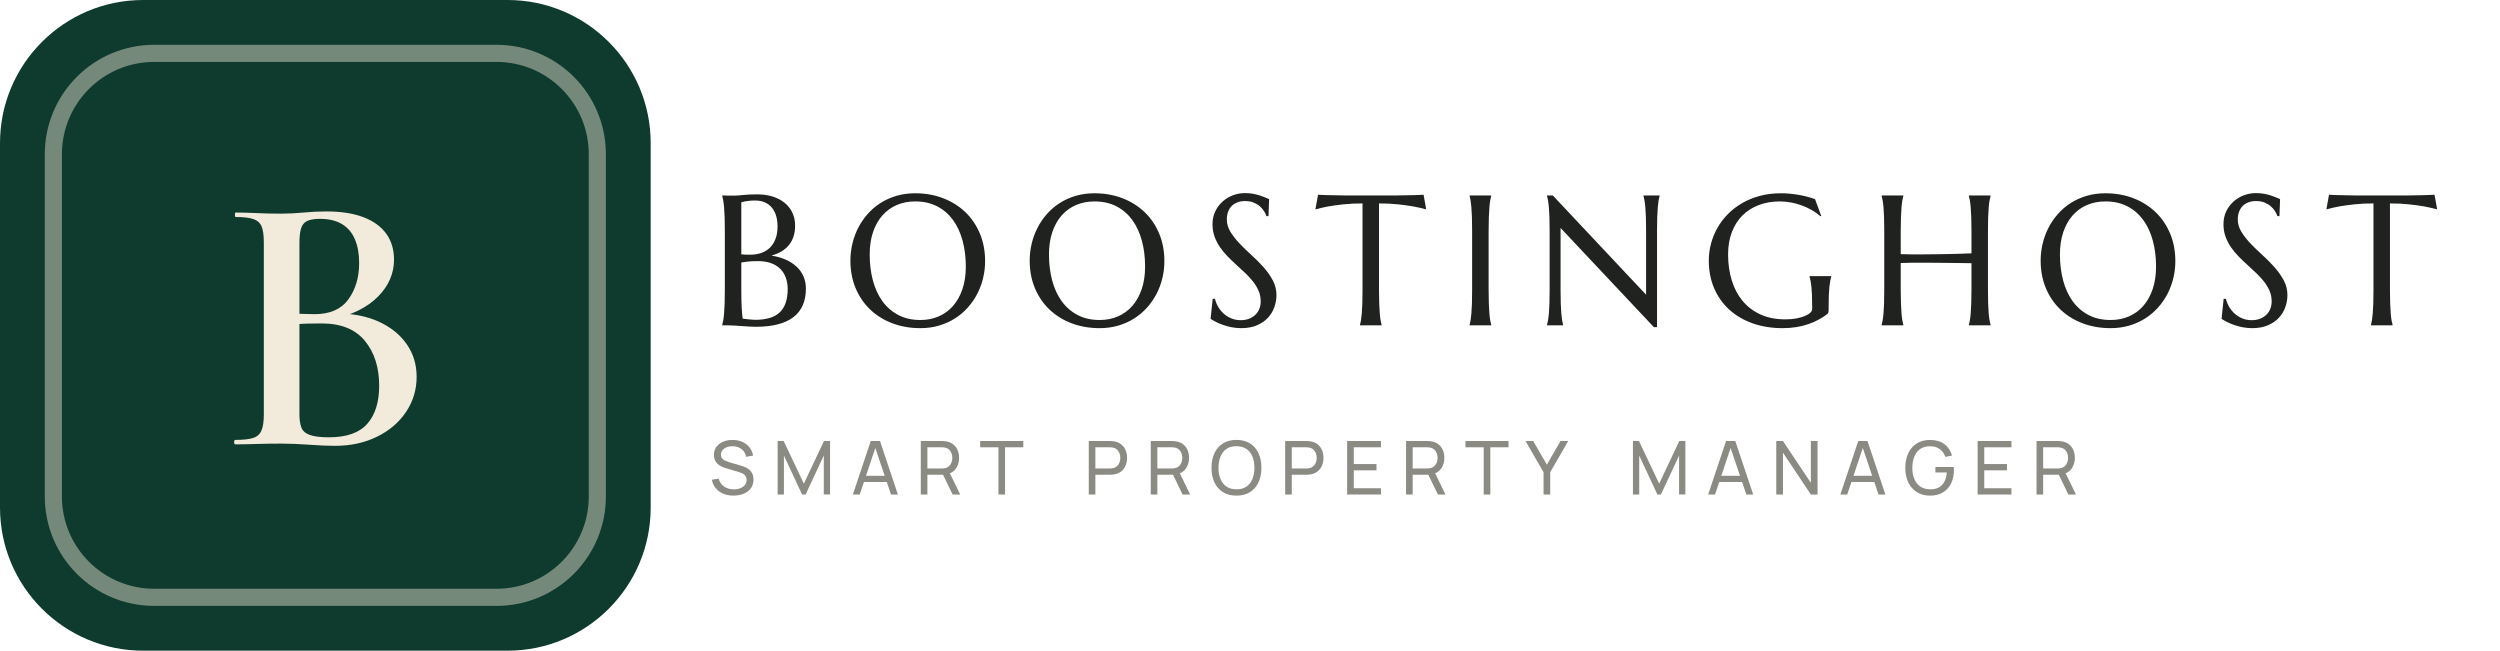
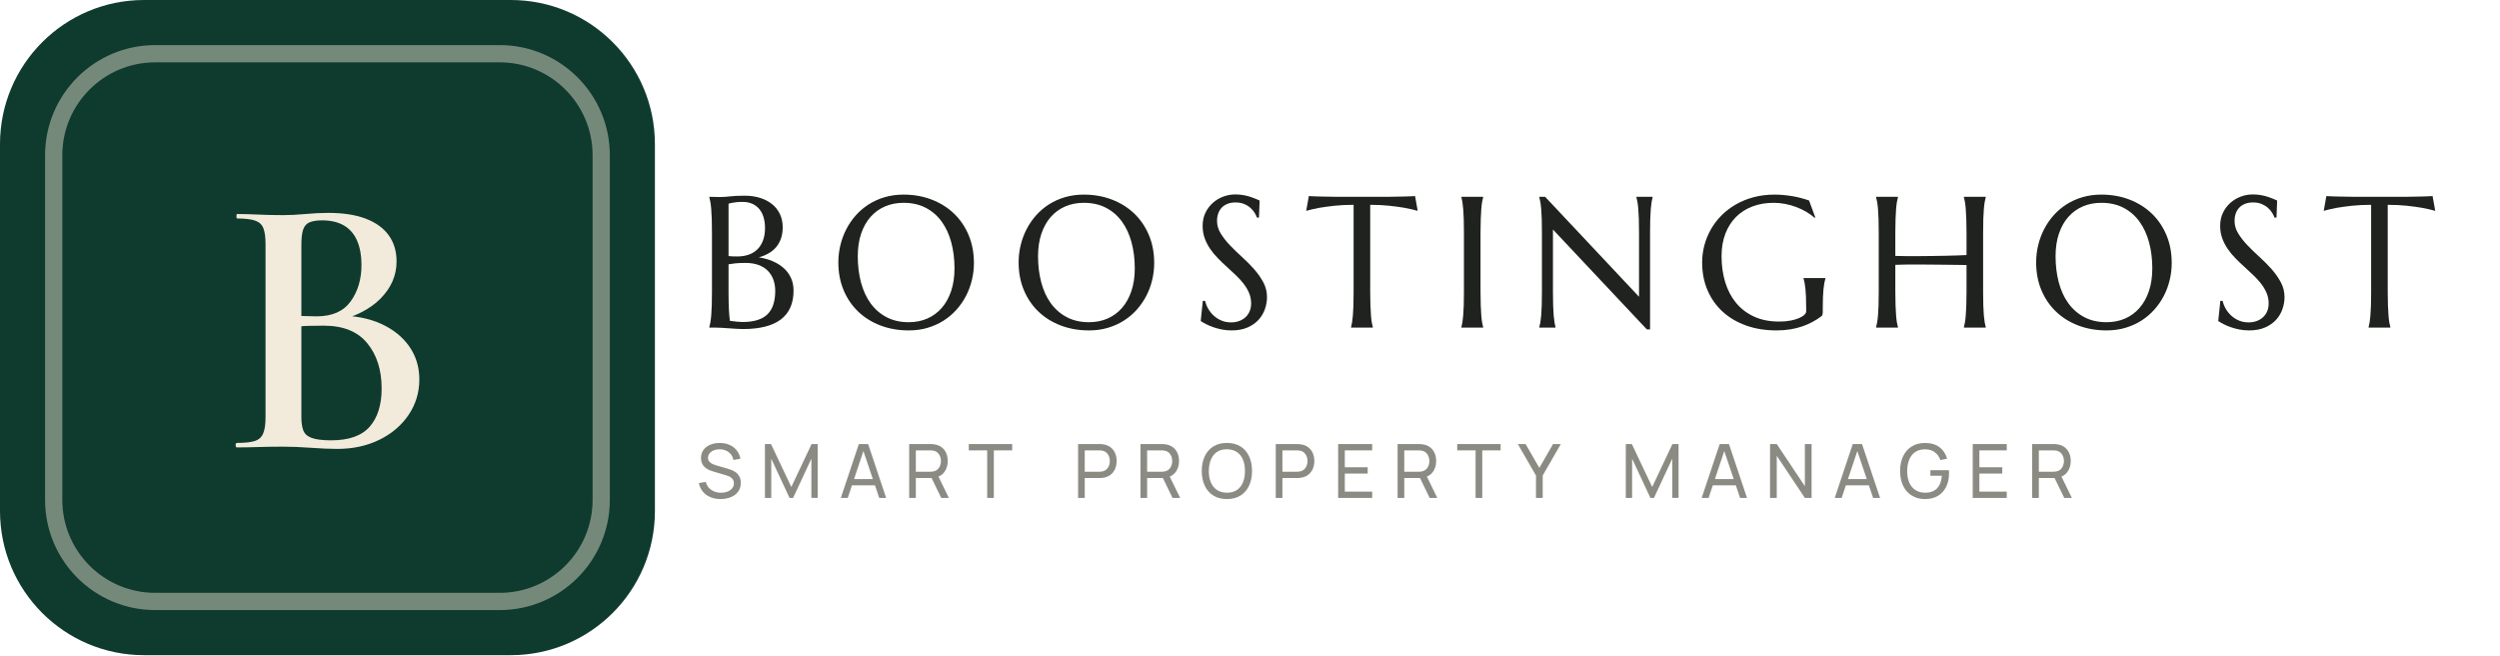
- <svg xmlns="http://www.w3.org/2000/svg" viewBox="0 0 146 38" width="146" height="38">
+ <svg xmlns="http://www.w3.org/2000/svg" viewBox="0 0 145 38" width="145" height="38">
  <rect width="38" height="38" rx="8.36" fill="#0E3B2E" />
  <rect x="3.116" y="3.116" width="31.768" height="31.768" rx="5.89" fill="none" stroke="rgba(242,234,218,0.45)" stroke-width="1.00" />
  <path fill="#F2EADA" transform="translate(12.83 25.95) scale(0.02166 -0.02166)" d="M304 337 315 353Q380 353 428.5 331.0Q477 309 504.0 270.5Q531 232 531 182Q531 130 502.5 87.5Q474 45 424.0 20.5Q374 -4 311 -4Q282 -4 241.0 -1.0Q200 2 166 2Q131 2 99.0 1.0Q67 0 42 0Q39 0 39.0 6.0Q39 12 42 12Q73 12 89.5 17.0Q106 22 112.5 37.0Q119 52 119 81V544Q119 573 113.0 587.5Q107 602 90.5 607.5Q74 613 43 613Q41 613 41.0 619.0Q41 625 43 625Q68 625 99.5 623.5Q131 622 166 622Q194 622 226.0 625.0Q258 628 287 628Q347 628 387.5 612.5Q428 597 449.0 568.0Q470 539 470 498Q470 442 427.0 398.5Q384 355 304 337ZM270 608Q250 608 237.5 603.0Q225 598 220.0 584.0Q215 570 215 542V346L179 353Q212 352 233.0 351.5Q254 351 256 351Q318 351 347.0 391.0Q376 431 376 489Q376 526 364.5 553.0Q353 580 329.5 594.0Q306 608 270 608ZM295 19Q366 19 398.0 55.5Q430 92 430 158Q430 232 391.5 279.0Q353 326 275 326Q260 326 235.0 325.5Q210 325 183 320L215 332V81Q215 60 220.0 46.0Q225 32 242.5 25.5Q260 19 295 19Z" />
  <g fill="#20221F">
-     <path transform="translate(41.42 19.00) scale(0.00529 -0.00529)" d="M172 1042Q172 1127 170.0 1190.5Q168 1254 164.0 1300.5Q160 1347 154.5 1378.0Q149 1409 143 1430V1434Q163 1433 185 1433Q204 1432 227.5 1432.0Q251 1432 276 1432Q312 1432 373.5 1439.0Q435 1446 532 1446Q622 1446 698.0 1422.5Q774 1399 829.5 1355.0Q885 1311 916.5 1246.5Q948 1182 948 1100Q948 1031 929.0 976.5Q910 922 875.5 881.5Q841 841 792.5 813.5Q744 786 686 770Q771 757 841.0 726.5Q911 696 961.5 650.0Q1012 604 1039.5 542.5Q1067 481 1067 406Q1067 195 928.0 89.5Q789 -16 512 -16Q482 -16 442.0 -13.5Q402 -11 360.5 -8.0Q319 -5 279.0 -2.5Q239 0 209 0H143V4Q149 25 154.5 56.0Q160 87 164.0 133.0Q168 179 170.0 242.5Q172 306 172 391ZM539 709Q471 709 425.0 704.0Q379 699 354 694V391Q354 274 358.0 198.0Q362 122 369 74Q407 69 445.0 65.0Q483 61 506 61Q693 61 779.5 144.5Q866 228 866 401Q866 469 845.5 525.5Q825 582 784.5 623.0Q744 664 682.5 686.5Q621 709 539 709ZM354 784Q382 781 404.0 780.5Q426 780 451 780Q519 780 575.0 799.5Q631 819 670.5 858.0Q710 897 732.0 955.5Q754 1014 754 1092Q754 1157 738.0 1210.0Q722 1263 690.5 1300.5Q659 1338 613.0 1358.0Q567 1378 508 1378Q470 1378 441.5 1375.0Q413 1372 393 1368Q370 1364 354 1358Z" />
-     <path transform="translate(49.23 19.00) scale(0.00529 -0.00529)" d="M797 1458Q964 1458 1105.5 1403.5Q1247 1349 1350.0 1250.5Q1453 1152 1511.0 1014.0Q1569 876 1569 709Q1569 614 1547.0 522.0Q1525 430 1482.5 348.0Q1440 266 1378.0 196.5Q1316 127 1236.5 76.5Q1157 26 1061.0 -2.5Q965 -31 854 -31Q687 -31 545.5 22.5Q404 76 301.0 174.0Q198 272 140.0 409.5Q82 547 82 715Q82 810 104.0 902.0Q126 994 168.5 1077.0Q211 1160 272.5 1229.5Q334 1299 413.5 1350.0Q493 1401 589.5 1429.5Q686 1458 797 1458ZM854 59Q965 59 1057.0 99.0Q1149 139 1215.5 215.0Q1282 291 1319.0 400.5Q1356 510 1356 649Q1356 803 1320.5 934.5Q1285 1066 1215.0 1162.5Q1145 1259 1040.5 1313.5Q936 1368 797 1368Q686 1368 594.0 1328.5Q502 1289 435.5 1214.0Q369 1139 332.0 1030.0Q295 921 295 782Q295 629 330.0 496.5Q365 364 435.0 267.0Q505 170 610.0 114.5Q715 59 854 59Z" />
-     <path transform="translate(59.70 19.00) scale(0.00529 -0.00529)" d="M797 1458Q964 1458 1105.5 1403.5Q1247 1349 1350.0 1250.5Q1453 1152 1511.0 1014.0Q1569 876 1569 709Q1569 614 1547.0 522.0Q1525 430 1482.5 348.0Q1440 266 1378.0 196.5Q1316 127 1236.5 76.5Q1157 26 1061.0 -2.5Q965 -31 854 -31Q687 -31 545.5 22.5Q404 76 301.0 174.0Q198 272 140.0 409.5Q82 547 82 715Q82 810 104.0 902.0Q126 994 168.5 1077.0Q211 1160 272.5 1229.5Q334 1299 413.5 1350.0Q493 1401 589.5 1429.5Q686 1458 797 1458ZM854 59Q965 59 1057.0 99.0Q1149 139 1215.5 215.0Q1282 291 1319.0 400.5Q1356 510 1356 649Q1356 803 1320.5 934.5Q1285 1066 1215.0 1162.5Q1145 1259 1040.5 1313.5Q936 1368 797 1368Q686 1368 594.0 1328.5Q502 1289 435.5 1214.0Q369 1139 332.0 1030.0Q295 921 295 782Q295 629 330.0 496.5Q365 364 435.0 267.0Q505 170 610.0 114.5Q715 59 854 59Z" />
-     <path transform="translate(70.16 19.00) scale(0.00529 -0.00529)" d="M741 1206H719Q711 1229 693.5 1258.0Q676 1287 647.5 1312.5Q619 1338 578.5 1355.0Q538 1372 483 1372Q434 1372 396.0 1357.0Q358 1342 332.5 1315.0Q307 1288 294.0 1251.0Q281 1214 281 1169Q281 1097 321.5 1031.5Q362 966 423.0 902.0Q484 838 555.0 774.0Q626 710 687.0 641.0Q748 572 788.5 496.5Q829 421 829 334Q829 269 806.5 203.5Q784 138 737.0 86.0Q690 34 616.0 1.5Q542 -31 440 -31Q383 -31 331.5 -20.5Q280 -10 236.5 5.5Q193 21 158.5 39.0Q124 57 102 72L125 293H150Q161 246 186.0 203.5Q211 161 247.5 128.5Q284 96 331.0 76.5Q378 57 434 57Q485 57 525.5 72.5Q566 88 595.0 115.5Q624 143 639.5 181.0Q655 219 655 264Q655 327 632.0 380.5Q609 434 571.5 482.0Q534 530 486.5 575.0Q439 620 389.0 665.5Q339 711 291.5 759.0Q244 807 206.5 861.5Q169 916 146.0 978.5Q123 1041 123 1116Q123 1195 153.5 1258.5Q184 1322 234.5 1367.0Q285 1412 349.0 1436.0Q413 1460 481 1460Q531 1460 573.0 1452.0Q615 1444 648.5 1433.0Q682 1422 707.0 1411.0Q732 1400 748 1393Z" />
-     <path transform="translate(76.82 19.00) scale(0.00529 -0.00529)" d="M520 1346Q402 1346 307.0 1335.5Q212 1325 143 1313Q63 1298 0 1280L29 1442Q41 1441 65.0 1440.0Q89 1439 118.5 1438.0Q148 1437 180.5 1436.5Q213 1436 242.0 1435.5Q271 1435 293.5 1434.5Q316 1434 326 1434H897Q907 1434 929.5 1434.5Q952 1435 981.0 1435.5Q1010 1436 1042.5 1436.5Q1075 1437 1104.5 1438.0Q1134 1439 1158.0 1440.0Q1182 1441 1194 1442L1223 1280Q1159 1298 1079 1313Q1010 1325 915.0 1335.5Q820 1346 702 1346V391Q702 306 704.5 242.5Q707 179 710.5 133.0Q714 87 719.5 56.0Q725 25 731 4V0H492V4Q498 25 503.0 56.0Q508 87 512.0 133.0Q516 179 518.0 242.5Q520 306 520 391Z" />
-     <path transform="translate(85.02 19.00) scale(0.00529 -0.00529)" d="M152 4Q158 25 163.0 56.0Q168 87 172.0 133.0Q176 179 178.0 242.5Q180 306 180 391V1042Q180 1127 178.0 1190.5Q176 1254 172.0 1300.5Q168 1347 163.0 1378.0Q158 1409 152 1430V1434H391V1430Q385 1409 379.5 1378.0Q374 1347 370.5 1300.5Q367 1254 364.5 1190.5Q362 1127 362 1042V391Q362 306 364.5 242.5Q367 179 370.5 133.0Q374 87 379.5 56.0Q385 25 391 4V0H152Z" />
-     <path transform="translate(89.63 19.00) scale(0.00529 -0.00529)" d="M199 1434 1229 338V1042Q1229 1127 1227.0 1190.5Q1225 1254 1221.0 1300.5Q1217 1347 1211.5 1378.0Q1206 1409 1200 1430V1434H1378V1430Q1372 1409 1367.0 1378.0Q1362 1347 1358.0 1300.5Q1354 1254 1352.0 1190.5Q1350 1127 1350 1042V-20H1315L285 1075V391Q285 306 287.0 242.5Q289 179 293.0 133.0Q297 87 302.0 56.0Q307 25 313 4V0H135V4Q141 25 146.5 56.0Q152 87 156.0 133.0Q160 179 162.0 242.5Q164 306 164 391V1042Q164 1127 162.0 1190.5Q160 1254 156.0 1300.5Q152 1347 146.5 1378.0Q141 1409 135 1430V1434Z" />
-     <path transform="translate(99.36 19.00) scale(0.00529 -0.00529)" d="M1405 168Q1405 157 1402.5 145.0Q1400 133 1391 125Q1346 91 1293.5 62.5Q1241 34 1180.0 13.0Q1119 -8 1048.5 -19.5Q978 -31 897 -31Q715 -31 565.0 22.5Q415 76 307.5 174.0Q200 272 141.0 409.5Q82 547 82 715Q82 810 106.5 902.0Q131 994 178.0 1077.0Q225 1160 294.0 1229.5Q363 1299 451.5 1350.0Q540 1401 646.5 1429.5Q753 1458 877 1458Q925 1458 975.0 1453.5Q1025 1449 1074.0 1440.5Q1123 1432 1168.5 1420.0Q1214 1408 1255 1393L1323 1208L1315 1204Q1276 1239 1225.0 1269.0Q1174 1299 1116.0 1321.0Q1058 1343 994.5 1355.5Q931 1368 866 1368Q740 1368 635.0 1328.5Q530 1289 454.5 1214.0Q379 1139 337.0 1030.0Q295 921 295 782Q295 629 335.0 498.0Q375 367 454.0 271.0Q533 175 651.5 120.5Q770 66 928 66Q998 66 1053.0 77.0Q1108 88 1146.0 104.5Q1184 121 1203.5 140.5Q1223 160 1223 176V215Q1223 285 1221.0 336.0Q1219 387 1215.0 424.5Q1211 462 1206.0 489.0Q1201 516 1194 539V543H1434V539Q1428 518 1422.5 489.5Q1417 461 1413.0 422.0Q1409 383 1407.0 330.5Q1405 278 1405 209Z" />
-     <path transform="translate(109.13 19.00) scale(0.00529 -0.00529)" d="M1135 686Q1095 687 1035.0 687.5Q975 688 904.5 689.0Q834 690 757.5 690.5Q681 691 608.0 691.5Q535 692 469.0 691.0Q403 690 354 688V391Q354 306 356.5 242.5Q359 179 362.5 133.0Q366 87 371.5 56.0Q377 25 383 4V0H143V4Q149 25 154.5 56.0Q160 87 164.0 133.0Q168 179 170.0 242.5Q172 306 172 391V1042Q172 1127 170.0 1190.5Q168 1254 164.0 1300.5Q160 1347 154.5 1378.0Q149 1409 143 1430V1434H383V1430Q377 1409 371.5 1378.0Q366 1347 362.5 1300.5Q359 1254 356.5 1190.5Q354 1127 354 1042V786Q406 784 472.0 783.5Q538 783 610.0 783.5Q682 784 756.5 785.0Q831 786 900.5 787.5Q970 789 1030.5 791.0Q1091 793 1135 795V1042Q1135 1127 1132.5 1190.5Q1130 1254 1126.5 1300.5Q1123 1347 1117.5 1378.0Q1112 1409 1106 1430V1434H1346V1430Q1340 1409 1334.5 1378.0Q1329 1347 1325.0 1300.5Q1321 1254 1319.0 1190.5Q1317 1127 1317 1042V391Q1317 306 1319.0 242.5Q1321 179 1325.0 133.0Q1329 87 1334.5 56.0Q1340 25 1346 4V0H1106V4Q1112 25 1117.5 56.0Q1123 87 1126.5 133.0Q1130 179 1132.5 242.5Q1135 306 1135 391Z" />
-     <path transform="translate(118.74 19.00) scale(0.00529 -0.00529)" d="M797 1458Q964 1458 1105.5 1403.5Q1247 1349 1350.0 1250.5Q1453 1152 1511.0 1014.0Q1569 876 1569 709Q1569 614 1547.0 522.0Q1525 430 1482.5 348.0Q1440 266 1378.0 196.5Q1316 127 1236.5 76.5Q1157 26 1061.0 -2.5Q965 -31 854 -31Q687 -31 545.5 22.5Q404 76 301.0 174.0Q198 272 140.0 409.5Q82 547 82 715Q82 810 104.0 902.0Q126 994 168.5 1077.0Q211 1160 272.5 1229.5Q334 1299 413.5 1350.0Q493 1401 589.5 1429.5Q686 1458 797 1458ZM854 59Q965 59 1057.0 99.0Q1149 139 1215.5 215.0Q1282 291 1319.0 400.5Q1356 510 1356 649Q1356 803 1320.5 934.5Q1285 1066 1215.0 1162.5Q1145 1259 1040.5 1313.5Q936 1368 797 1368Q686 1368 594.0 1328.5Q502 1289 435.5 1214.0Q369 1139 332.0 1030.0Q295 921 295 782Q295 629 330.0 496.5Q365 364 435.0 267.0Q505 170 610.0 114.5Q715 59 854 59Z" />
-     <path transform="translate(129.20 19.00) scale(0.00529 -0.00529)" d="M741 1206H719Q711 1229 693.5 1258.0Q676 1287 647.5 1312.5Q619 1338 578.5 1355.0Q538 1372 483 1372Q434 1372 396.0 1357.0Q358 1342 332.5 1315.0Q307 1288 294.0 1251.0Q281 1214 281 1169Q281 1097 321.5 1031.5Q362 966 423.0 902.0Q484 838 555.0 774.0Q626 710 687.0 641.0Q748 572 788.5 496.5Q829 421 829 334Q829 269 806.5 203.5Q784 138 737.0 86.0Q690 34 616.0 1.5Q542 -31 440 -31Q383 -31 331.5 -20.5Q280 -10 236.5 5.5Q193 21 158.5 39.0Q124 57 102 72L125 293H150Q161 246 186.0 203.5Q211 161 247.5 128.5Q284 96 331.0 76.5Q378 57 434 57Q485 57 525.5 72.5Q566 88 595.0 115.5Q624 143 639.5 181.0Q655 219 655 264Q655 327 632.0 380.5Q609 434 571.5 482.0Q534 530 486.5 575.0Q439 620 389.0 665.5Q339 711 291.5 759.0Q244 807 206.5 861.5Q169 916 146.0 978.5Q123 1041 123 1116Q123 1195 153.5 1258.5Q184 1322 234.5 1367.0Q285 1412 349.0 1436.0Q413 1460 481 1460Q531 1460 573.0 1452.0Q615 1444 648.5 1433.0Q682 1422 707.0 1411.0Q732 1400 748 1393Z" />
-     <path transform="translate(135.86 19.00) scale(0.00529 -0.00529)" d="M520 1346Q402 1346 307.0 1335.5Q212 1325 143 1313Q63 1298 0 1280L29 1442Q41 1441 65.0 1440.0Q89 1439 118.5 1438.0Q148 1437 180.5 1436.5Q213 1436 242.0 1435.5Q271 1435 293.5 1434.5Q316 1434 326 1434H897Q907 1434 929.5 1434.5Q952 1435 981.0 1435.5Q1010 1436 1042.5 1436.5Q1075 1437 1104.5 1438.0Q1134 1439 1158.0 1440.0Q1182 1441 1194 1442L1223 1280Q1159 1298 1079 1313Q1010 1325 915.0 1335.5Q820 1346 702 1346V391Q702 306 704.5 242.5Q707 179 710.5 133.0Q714 87 719.5 56.0Q725 25 731 4V0H492V4Q498 25 503.0 56.0Q508 87 512.0 133.0Q516 179 518.0 242.5Q520 306 520 391Z" />
+     <path transform="translate(40.40 19.00) scale(0.00529 -0.00529)" d="M172 1042Q172 1127 170.0 1190.5Q168 1254 164.0 1300.5Q160 1347 154.5 1378.0Q149 1409 143 1430V1434Q163 1433 185 1433Q204 1432 227.5 1432.0Q251 1432 276 1432Q312 1432 373.5 1439.0Q435 1446 532 1446Q622 1446 698.0 1422.5Q774 1399 829.5 1355.0Q885 1311 916.5 1246.5Q948 1182 948 1100Q948 1031 929.0 976.5Q910 922 875.5 881.5Q841 841 792.5 813.5Q744 786 686 770Q771 757 841.0 726.5Q911 696 961.5 650.0Q1012 604 1039.5 542.5Q1067 481 1067 406Q1067 195 928.0 89.5Q789 -16 512 -16Q482 -16 442.0 -13.5Q402 -11 360.5 -8.0Q319 -5 279.0 -2.5Q239 0 209 0H143V4Q149 25 154.5 56.0Q160 87 164.0 133.0Q168 179 170.0 242.5Q172 306 172 391ZM539 709Q471 709 425.0 704.0Q379 699 354 694V391Q354 274 358.0 198.0Q362 122 369 74Q407 69 445.0 65.0Q483 61 506 61Q693 61 779.5 144.5Q866 228 866 401Q866 469 845.5 525.5Q825 582 784.5 623.0Q744 664 682.5 686.5Q621 709 539 709ZM354 784Q382 781 404.0 780.5Q426 780 451 780Q519 780 575.0 799.5Q631 819 670.5 858.0Q710 897 732.0 955.5Q754 1014 754 1092Q754 1157 738.0 1210.0Q722 1263 690.5 1300.5Q659 1338 613.0 1358.0Q567 1378 508 1378Q470 1378 441.5 1375.0Q413 1372 393 1368Q370 1364 354 1358Z" />
+     <path transform="translate(48.21 19.00) scale(0.00529 -0.00529)" d="M797 1458Q964 1458 1105.5 1403.5Q1247 1349 1350.0 1250.5Q1453 1152 1511.0 1014.0Q1569 876 1569 709Q1569 614 1547.0 522.0Q1525 430 1482.5 348.0Q1440 266 1378.0 196.5Q1316 127 1236.5 76.5Q1157 26 1061.0 -2.5Q965 -31 854 -31Q687 -31 545.5 22.5Q404 76 301.0 174.0Q198 272 140.0 409.5Q82 547 82 715Q82 810 104.0 902.0Q126 994 168.5 1077.0Q211 1160 272.5 1229.5Q334 1299 413.5 1350.0Q493 1401 589.5 1429.5Q686 1458 797 1458ZM854 59Q965 59 1057.0 99.0Q1149 139 1215.5 215.0Q1282 291 1319.0 400.5Q1356 510 1356 649Q1356 803 1320.5 934.5Q1285 1066 1215.0 1162.5Q1145 1259 1040.5 1313.5Q936 1368 797 1368Q686 1368 594.0 1328.5Q502 1289 435.5 1214.0Q369 1139 332.0 1030.0Q295 921 295 782Q295 629 330.0 496.5Q365 364 435.0 267.0Q505 170 610.0 114.5Q715 59 854 59Z" />
+     <path transform="translate(58.67 19.00) scale(0.00529 -0.00529)" d="M797 1458Q964 1458 1105.5 1403.5Q1247 1349 1350.0 1250.5Q1453 1152 1511.0 1014.0Q1569 876 1569 709Q1569 614 1547.0 522.0Q1525 430 1482.5 348.0Q1440 266 1378.0 196.5Q1316 127 1236.5 76.5Q1157 26 1061.0 -2.5Q965 -31 854 -31Q687 -31 545.5 22.5Q404 76 301.0 174.0Q198 272 140.0 409.5Q82 547 82 715Q82 810 104.0 902.0Q126 994 168.5 1077.0Q211 1160 272.5 1229.5Q334 1299 413.5 1350.0Q493 1401 589.5 1429.5Q686 1458 797 1458ZM854 59Q965 59 1057.0 99.0Q1149 139 1215.5 215.0Q1282 291 1319.0 400.5Q1356 510 1356 649Q1356 803 1320.5 934.5Q1285 1066 1215.0 1162.5Q1145 1259 1040.5 1313.5Q936 1368 797 1368Q686 1368 594.0 1328.5Q502 1289 435.5 1214.0Q369 1139 332.0 1030.0Q295 921 295 782Q295 629 330.0 496.5Q365 364 435.0 267.0Q505 170 610.0 114.5Q715 59 854 59Z" />
+     <path transform="translate(69.13 19.00) scale(0.00529 -0.00529)" d="M741 1206H719Q711 1229 693.5 1258.0Q676 1287 647.5 1312.5Q619 1338 578.5 1355.0Q538 1372 483 1372Q434 1372 396.0 1357.0Q358 1342 332.5 1315.0Q307 1288 294.0 1251.0Q281 1214 281 1169Q281 1097 321.5 1031.5Q362 966 423.0 902.0Q484 838 555.0 774.0Q626 710 687.0 641.0Q748 572 788.5 496.5Q829 421 829 334Q829 269 806.5 203.5Q784 138 737.0 86.0Q690 34 616.0 1.5Q542 -31 440 -31Q383 -31 331.5 -20.5Q280 -10 236.5 5.5Q193 21 158.5 39.0Q124 57 102 72L125 293H150Q161 246 186.0 203.5Q211 161 247.5 128.5Q284 96 331.0 76.5Q378 57 434 57Q485 57 525.5 72.5Q566 88 595.0 115.5Q624 143 639.5 181.0Q655 219 655 264Q655 327 632.0 380.5Q609 434 571.5 482.0Q534 530 486.5 575.0Q439 620 389.0 665.5Q339 711 291.5 759.0Q244 807 206.5 861.5Q169 916 146.0 978.5Q123 1041 123 1116Q123 1195 153.5 1258.5Q184 1322 234.5 1367.0Q285 1412 349.0 1436.0Q413 1460 481 1460Q531 1460 573.0 1452.0Q615 1444 648.5 1433.0Q682 1422 707.0 1411.0Q732 1400 748 1393Z" />
+     <path transform="translate(75.79 19.00) scale(0.00529 -0.00529)" d="M520 1346Q402 1346 307.0 1335.5Q212 1325 143 1313Q63 1298 0 1280L29 1442Q41 1441 65.0 1440.0Q89 1439 118.5 1438.0Q148 1437 180.5 1436.5Q213 1436 242.0 1435.5Q271 1435 293.5 1434.5Q316 1434 326 1434H897Q907 1434 929.5 1434.5Q952 1435 981.0 1435.5Q1010 1436 1042.5 1436.5Q1075 1437 1104.5 1438.0Q1134 1439 1158.0 1440.0Q1182 1441 1194 1442L1223 1280Q1159 1298 1079 1313Q1010 1325 915.0 1335.5Q820 1346 702 1346V391Q702 306 704.5 242.5Q707 179 710.5 133.0Q714 87 719.5 56.0Q725 25 731 4V0H492V4Q498 25 503.0 56.0Q508 87 512.0 133.0Q516 179 518.0 242.5Q520 306 520 391Z" />
+     <path transform="translate(83.99 19.00) scale(0.00529 -0.00529)" d="M152 4Q158 25 163.0 56.0Q168 87 172.0 133.0Q176 179 178.0 242.5Q180 306 180 391V1042Q180 1127 178.0 1190.5Q176 1254 172.0 1300.5Q168 1347 163.0 1378.0Q158 1409 152 1430V1434H391V1430Q385 1409 379.5 1378.0Q374 1347 370.5 1300.5Q367 1254 364.5 1190.5Q362 1127 362 1042V391Q362 306 364.5 242.5Q367 179 370.5 133.0Q374 87 379.5 56.0Q385 25 391 4V0H152Z" />
+     <path transform="translate(88.60 19.00) scale(0.00529 -0.00529)" d="M199 1434 1229 338V1042Q1229 1127 1227.0 1190.5Q1225 1254 1221.0 1300.5Q1217 1347 1211.5 1378.0Q1206 1409 1200 1430V1434H1378V1430Q1372 1409 1367.0 1378.0Q1362 1347 1358.0 1300.5Q1354 1254 1352.0 1190.5Q1350 1127 1350 1042V-20H1315L285 1075V391Q285 306 287.0 242.5Q289 179 293.0 133.0Q297 87 302.0 56.0Q307 25 313 4V0H135V4Q141 25 146.5 56.0Q152 87 156.0 133.0Q160 179 162.0 242.5Q164 306 164 391V1042Q164 1127 162.0 1190.5Q160 1254 156.0 1300.5Q152 1347 146.5 1378.0Q141 1409 135 1430V1434Z" />
+     <path transform="translate(98.33 19.00) scale(0.00529 -0.00529)" d="M1405 168Q1405 157 1402.5 145.0Q1400 133 1391 125Q1346 91 1293.5 62.5Q1241 34 1180.0 13.0Q1119 -8 1048.5 -19.5Q978 -31 897 -31Q715 -31 565.0 22.5Q415 76 307.5 174.0Q200 272 141.0 409.5Q82 547 82 715Q82 810 106.5 902.0Q131 994 178.0 1077.0Q225 1160 294.0 1229.5Q363 1299 451.5 1350.0Q540 1401 646.5 1429.5Q753 1458 877 1458Q925 1458 975.0 1453.5Q1025 1449 1074.0 1440.5Q1123 1432 1168.5 1420.0Q1214 1408 1255 1393L1323 1208L1315 1204Q1276 1239 1225.0 1269.0Q1174 1299 1116.0 1321.0Q1058 1343 994.5 1355.5Q931 1368 866 1368Q740 1368 635.0 1328.5Q530 1289 454.5 1214.0Q379 1139 337.0 1030.0Q295 921 295 782Q295 629 335.0 498.0Q375 367 454.0 271.0Q533 175 651.5 120.5Q770 66 928 66Q998 66 1053.0 77.0Q1108 88 1146.0 104.5Q1184 121 1203.5 140.5Q1223 160 1223 176V215Q1223 285 1221.0 336.0Q1219 387 1215.0 424.5Q1211 462 1206.0 489.0Q1201 516 1194 539V543H1434V539Q1428 518 1422.5 489.5Q1417 461 1413.0 422.0Q1409 383 1407.0 330.5Q1405 278 1405 209Z" />
+     <path transform="translate(108.10 19.00) scale(0.00529 -0.00529)" d="M1135 686Q1095 687 1035.0 687.5Q975 688 904.5 689.0Q834 690 757.5 690.5Q681 691 608.0 691.5Q535 692 469.0 691.0Q403 690 354 688V391Q354 306 356.5 242.5Q359 179 362.5 133.0Q366 87 371.5 56.0Q377 25 383 4V0H143V4Q149 25 154.5 56.0Q160 87 164.0 133.0Q168 179 170.0 242.5Q172 306 172 391V1042Q172 1127 170.0 1190.5Q168 1254 164.0 1300.5Q160 1347 154.5 1378.0Q149 1409 143 1430V1434H383V1430Q377 1409 371.5 1378.0Q366 1347 362.5 1300.5Q359 1254 356.5 1190.5Q354 1127 354 1042V786Q406 784 472.0 783.5Q538 783 610.0 783.5Q682 784 756.5 785.0Q831 786 900.5 787.5Q970 789 1030.5 791.0Q1091 793 1135 795V1042Q1135 1127 1132.5 1190.5Q1130 1254 1126.5 1300.5Q1123 1347 1117.5 1378.0Q1112 1409 1106 1430V1434H1346V1430Q1340 1409 1334.5 1378.0Q1329 1347 1325.0 1300.5Q1321 1254 1319.0 1190.5Q1317 1127 1317 1042V391Q1317 306 1319.0 242.5Q1321 179 1325.0 133.0Q1329 87 1334.5 56.0Q1340 25 1346 4V0H1106V4Q1112 25 1117.5 56.0Q1123 87 1126.5 133.0Q1130 179 1132.5 242.5Q1135 306 1135 391Z" />
+     <path transform="translate(117.71 19.00) scale(0.00529 -0.00529)" d="M797 1458Q964 1458 1105.5 1403.5Q1247 1349 1350.0 1250.5Q1453 1152 1511.0 1014.0Q1569 876 1569 709Q1569 614 1547.0 522.0Q1525 430 1482.5 348.0Q1440 266 1378.0 196.5Q1316 127 1236.5 76.5Q1157 26 1061.0 -2.5Q965 -31 854 -31Q687 -31 545.5 22.5Q404 76 301.0 174.0Q198 272 140.0 409.5Q82 547 82 715Q82 810 104.0 902.0Q126 994 168.5 1077.0Q211 1160 272.5 1229.5Q334 1299 413.5 1350.0Q493 1401 589.5 1429.5Q686 1458 797 1458ZM854 59Q965 59 1057.0 99.0Q1149 139 1215.5 215.0Q1282 291 1319.0 400.5Q1356 510 1356 649Q1356 803 1320.5 934.5Q1285 1066 1215.0 1162.5Q1145 1259 1040.5 1313.5Q936 1368 797 1368Q686 1368 594.0 1328.5Q502 1289 435.5 1214.0Q369 1139 332.0 1030.0Q295 921 295 782Q295 629 330.0 496.5Q365 364 435.0 267.0Q505 170 610.0 114.5Q715 59 854 59Z" />
+     <path transform="translate(128.17 19.00) scale(0.00529 -0.00529)" d="M741 1206H719Q711 1229 693.5 1258.0Q676 1287 647.5 1312.5Q619 1338 578.5 1355.0Q538 1372 483 1372Q434 1372 396.0 1357.0Q358 1342 332.5 1315.0Q307 1288 294.0 1251.0Q281 1214 281 1169Q281 1097 321.5 1031.5Q362 966 423.0 902.0Q484 838 555.0 774.0Q626 710 687.0 641.0Q748 572 788.5 496.5Q829 421 829 334Q829 269 806.5 203.5Q784 138 737.0 86.0Q690 34 616.0 1.5Q542 -31 440 -31Q383 -31 331.5 -20.5Q280 -10 236.5 5.5Q193 21 158.5 39.0Q124 57 102 72L125 293H150Q161 246 186.0 203.5Q211 161 247.5 128.5Q284 96 331.0 76.5Q378 57 434 57Q485 57 525.5 72.5Q566 88 595.0 115.5Q624 143 639.5 181.0Q655 219 655 264Q655 327 632.0 380.5Q609 434 571.5 482.0Q534 530 486.5 575.0Q439 620 389.0 665.5Q339 711 291.5 759.0Q244 807 206.5 861.5Q169 916 146.0 978.5Q123 1041 123 1116Q123 1195 153.5 1258.5Q184 1322 234.5 1367.0Q285 1412 349.0 1436.0Q413 1460 481 1460Q531 1460 573.0 1452.0Q615 1444 648.5 1433.0Q682 1422 707.0 1411.0Q732 1400 748 1393Z" />
+     <path transform="translate(134.83 19.00) scale(0.00529 -0.00529)" d="M520 1346Q402 1346 307.0 1335.5Q212 1325 143 1313Q63 1298 0 1280L29 1442Q41 1441 65.0 1440.0Q89 1439 118.5 1438.0Q148 1437 180.5 1436.5Q213 1436 242.0 1435.5Q271 1435 293.5 1434.5Q316 1434 326 1434H897Q907 1434 929.5 1434.5Q952 1435 981.0 1435.5Q1010 1436 1042.5 1436.5Q1075 1437 1104.5 1438.0Q1134 1439 1158.0 1440.0Q1182 1441 1194 1442L1223 1280Q1159 1298 1079 1313Q1010 1325 915.0 1335.5Q820 1346 702 1346V391Q702 306 704.5 242.5Q707 179 710.5 133.0Q714 87 719.5 56.0Q725 25 731 4V0H492V4Q498 25 503.0 56.0Q508 87 512.0 133.0Q516 179 518.0 242.5Q520 306 520 391Z" />
  </g>
  <g fill="#8B8B84">
-     <path transform="translate(41.42 28.88) scale(0.00217 -0.00217)" d="M651 -30Q498 -30 375.5 22.0Q253 74 173.5 170.5Q94 267 70 399L254 428Q289 292 399.5 215.5Q510 139 660 139Q757 139 835.5 169.5Q914 200 960.0 257.0Q1006 314 1006 392Q1006 440 989.5 474.5Q973 509 944.5 533.5Q916 558 880.0 575.0Q844 592 805 603L438 712Q378 730 322.0 757.5Q266 785 222.0 826.5Q178 868 152.0 926.5Q126 985 126 1065Q126 1193 192.5 1283.5Q259 1374 373.0 1422.0Q487 1470 630 1469Q775 1468 889.5 1417.5Q1004 1367 1079.5 1273.0Q1155 1179 1181 1048L992 1015Q977 1103 925.5 1166.5Q874 1230 797.0 1264.5Q720 1299 628 1300Q540 1301 469.0 1272.0Q398 1243 356.0 1191.5Q314 1140 314 1073Q314 1007 352.0 966.5Q390 926 445.5 902.5Q501 879 554 864L828 785Q875 772 936.5 749.0Q998 726 1056.0 684.5Q1114 643 1152.0 574.5Q1190 506 1190 402Q1190 298 1148.5 217.0Q1107 136 1033.0 81.5Q959 27 861.0 -1.5Q763 -30 651 -30Z" />
-     <path transform="translate(45.11 28.88) scale(0.00217 -0.00217)" d="M140 0V1440H302L846 293L1387 1440H1551V1H1382V1049L893 0H798L309 1049V0Z" />
-     <path transform="translate(49.72 28.88) scale(0.00217 -0.00217)" d="M40 0 522 1440H770L1252 0H1067L616 1336H672L225 0ZM272 337V504H1020V337Z" />
-     <path transform="translate(53.47 28.88) scale(0.00217 -0.00217)" d="M140 0V1440H709Q730 1440 759.0 1438.5Q788 1437 815 1432Q932 1414 1011.5 1352.0Q1091 1290 1131.0 1195.5Q1171 1101 1171 986Q1171 819 1084.0 696.5Q997 574 829 543L761 532H318V0ZM997 0 713 586 889 640 1201 0ZM318 701H703Q722 701 746.5 703.0Q771 705 793 710Q862 726 905.5 768.5Q949 811 969.0 868.5Q989 926 989 986Q989 1046 969.0 1103.5Q949 1161 905.5 1204.0Q862 1247 793 1262Q771 1268 746.5 1269.5Q722 1271 703 1271H318Z" />
-     <path transform="translate(57.20 28.88) scale(0.00217 -0.00217)" d="M511 0V1271H20V1440H1180V1271H689V0Z" />
-     <path transform="translate(63.28 28.88) scale(0.00217 -0.00217)" d="M140 0V1440H709Q730 1440 759.0 1438.5Q788 1437 815 1432Q932 1414 1011.5 1352.0Q1091 1290 1131.0 1195.5Q1171 1101 1171 986Q1171 872 1130.5 777.5Q1090 683 1010.5 620.5Q931 558 815 540Q788 536 759.0 534.0Q730 532 709 532H318V0ZM318 701H703Q722 701 746.5 703.0Q771 705 793 710Q862 726 905.5 768.5Q949 811 969.0 868.5Q989 926 989 986Q989 1046 969.0 1103.5Q949 1161 905.5 1204.0Q862 1247 793 1262Q771 1268 746.5 1269.5Q722 1271 703 1271H318Z" />
-     <path transform="translate(66.90 28.88) scale(0.00217 -0.00217)" d="M140 0V1440H709Q730 1440 759.0 1438.5Q788 1437 815 1432Q932 1414 1011.5 1352.0Q1091 1290 1131.0 1195.5Q1171 1101 1171 986Q1171 819 1084.0 696.5Q997 574 829 543L761 532H318V0ZM997 0 713 586 889 640 1201 0ZM318 701H703Q722 701 746.5 703.0Q771 705 793 710Q862 726 905.5 768.5Q949 811 969.0 868.5Q989 926 989 986Q989 1046 969.0 1103.5Q949 1161 905.5 1204.0Q862 1247 793 1262Q771 1268 746.5 1269.5Q722 1271 703 1271H318Z" />
-     <path transform="translate(70.62 28.88) scale(0.00217 -0.00217)" d="M732 -30Q517 -30 367.0 65.0Q217 160 138.5 329.0Q60 498 60 720Q60 942 138.5 1111.0Q217 1280 367.0 1375.0Q517 1470 732 1470Q948 1470 1098.0 1375.0Q1248 1280 1326.0 1111.0Q1404 942 1404 720Q1404 498 1326.0 329.0Q1248 160 1098.0 65.0Q948 -30 732 -30ZM732 140Q893 139 1000.5 212.5Q1108 286 1161.5 417.0Q1215 548 1215 720Q1215 893 1161.5 1023.0Q1108 1153 1000.5 1226.0Q893 1299 732 1300Q571 1301 464.5 1228.0Q358 1155 304.0 1024.0Q250 893 249 720Q248 548 302.0 418.0Q356 288 463.5 214.5Q571 141 732 140Z" />
-     <path transform="translate(74.75 28.88) scale(0.00217 -0.00217)" d="M140 0V1440H709Q730 1440 759.0 1438.5Q788 1437 815 1432Q932 1414 1011.5 1352.0Q1091 1290 1131.0 1195.5Q1171 1101 1171 986Q1171 872 1130.5 777.5Q1090 683 1010.5 620.5Q931 558 815 540Q788 536 759.0 534.0Q730 532 709 532H318V0ZM318 701H703Q722 701 746.5 703.0Q771 705 793 710Q862 726 905.5 768.5Q949 811 969.0 868.5Q989 926 989 986Q989 1046 969.0 1103.5Q949 1161 905.5 1204.0Q862 1247 793 1262Q771 1268 746.5 1269.5Q722 1271 703 1271H318Z" />
-     <path transform="translate(78.37 28.88) scale(0.00217 -0.00217)" d="M140 0V1440H1050V1271H318V820H930V651H318V169H1050V0Z" />
-     <path transform="translate(81.81 28.88) scale(0.00217 -0.00217)" d="M140 0V1440H709Q730 1440 759.0 1438.5Q788 1437 815 1432Q932 1414 1011.5 1352.0Q1091 1290 1131.0 1195.5Q1171 1101 1171 986Q1171 819 1084.0 696.5Q997 574 829 543L761 532H318V0ZM997 0 713 586 889 640 1201 0ZM318 701H703Q722 701 746.5 703.0Q771 705 793 710Q862 726 905.5 768.5Q949 811 969.0 868.5Q989 926 989 986Q989 1046 969.0 1103.5Q949 1161 905.5 1204.0Q862 1247 793 1262Q771 1268 746.5 1269.5Q722 1271 703 1271H318Z" />
-     <path transform="translate(85.54 28.88) scale(0.00217 -0.00217)" d="M511 0V1271H20V1440H1180V1271H689V0Z" />
-     <path transform="translate(89.09 28.88) scale(0.00217 -0.00217)" d="M485 0V599L0 1440H207L575 803L942 1440H1149L665 599V0Z" />
-     <path transform="translate(95.06 28.88) scale(0.00217 -0.00217)" d="M140 0V1440H302L846 293L1387 1440H1551V1H1382V1049L893 0H798L309 1049V0Z" />
-     <path transform="translate(99.67 28.88) scale(0.00217 -0.00217)" d="M40 0 522 1440H770L1252 0H1067L616 1336H672L225 0ZM272 337V504H1020V337Z" />
-     <path transform="translate(103.43 28.88) scale(0.00217 -0.00217)" d="M140 0V1440H320L1071 315V1440H1251V0H1071L320 1126V0Z" />
-     <path transform="translate(107.39 28.88) scale(0.00217 -0.00217)" d="M40 0 522 1440H770L1252 0H1067L616 1336H672L225 0ZM272 337V504H1020V337Z" />
-     <path transform="translate(111.14 28.88) scale(0.00217 -0.00217)" d="M723 -30Q575 -30 453.0 22.0Q331 74 243.0 171.5Q155 269 107.5 407.5Q60 546 60 720Q60 950 142.0 1118.0Q224 1286 373.0 1377.5Q522 1469 723 1469Q965 1469 1113.0 1356.5Q1261 1244 1317 1049L1137 1012Q1092 1143 989.0 1221.0Q886 1299 732 1299Q571 1300 464.5 1227.5Q358 1155 304.0 1024.0Q250 893 249 720Q248 548 302.0 418.0Q356 288 463.5 214.5Q571 141 732 140Q871 139 966.0 193.0Q1061 247 1113.0 349.0Q1165 451 1176 594H870V741H1364Q1367 721 1367.5 693.5Q1368 666 1368 656Q1368 459 1294.5 303.5Q1221 148 1077.5 59.0Q934 -30 723 -30Z" />
-     <path transform="translate(115.19 28.88) scale(0.00217 -0.00217)" d="M140 0V1440H1050V1271H318V820H930V651H318V169H1050V0Z" />
-     <path transform="translate(118.63 28.88) scale(0.00217 -0.00217)" d="M140 0V1440H709Q730 1440 759.0 1438.5Q788 1437 815 1432Q932 1414 1011.5 1352.0Q1091 1290 1131.0 1195.5Q1171 1101 1171 986Q1171 819 1084.0 696.5Q997 574 829 543L761 532H318V0ZM997 0 713 586 889 640 1201 0ZM318 701H703Q722 701 746.5 703.0Q771 705 793 710Q862 726 905.5 768.5Q949 811 969.0 868.5Q989 926 989 986Q989 1046 969.0 1103.5Q949 1161 905.5 1204.0Q862 1247 793 1262Q771 1268 746.5 1269.5Q722 1271 703 1271H318Z" />
+     <path transform="translate(40.40 28.88) scale(0.00217 -0.00217)" d="M651 -30Q498 -30 375.5 22.0Q253 74 173.5 170.5Q94 267 70 399L254 428Q289 292 399.5 215.5Q510 139 660 139Q757 139 835.5 169.5Q914 200 960.0 257.0Q1006 314 1006 392Q1006 440 989.5 474.5Q973 509 944.5 533.5Q916 558 880.0 575.0Q844 592 805 603L438 712Q378 730 322.0 757.5Q266 785 222.0 826.5Q178 868 152.0 926.5Q126 985 126 1065Q126 1193 192.5 1283.5Q259 1374 373.0 1422.0Q487 1470 630 1469Q775 1468 889.5 1417.5Q1004 1367 1079.5 1273.0Q1155 1179 1181 1048L992 1015Q977 1103 925.5 1166.5Q874 1230 797.0 1264.5Q720 1299 628 1300Q540 1301 469.0 1272.0Q398 1243 356.0 1191.5Q314 1140 314 1073Q314 1007 352.0 966.5Q390 926 445.5 902.5Q501 879 554 864L828 785Q875 772 936.5 749.0Q998 726 1056.0 684.5Q1114 643 1152.0 574.5Q1190 506 1190 402Q1190 298 1148.5 217.0Q1107 136 1033.0 81.5Q959 27 861.0 -1.5Q763 -30 651 -30Z" />
+     <path transform="translate(44.08 28.88) scale(0.00217 -0.00217)" d="M140 0V1440H302L846 293L1387 1440H1551V1H1382V1049L893 0H798L309 1049V0Z" />
+     <path transform="translate(48.70 28.88) scale(0.00217 -0.00217)" d="M40 0 522 1440H770L1252 0H1067L616 1336H672L225 0ZM272 337V504H1020V337Z" />
+     <path transform="translate(52.45 28.88) scale(0.00217 -0.00217)" d="M140 0V1440H709Q730 1440 759.0 1438.5Q788 1437 815 1432Q932 1414 1011.5 1352.0Q1091 1290 1131.0 1195.5Q1171 1101 1171 986Q1171 819 1084.0 696.5Q997 574 829 543L761 532H318V0ZM997 0 713 586 889 640 1201 0ZM318 701H703Q722 701 746.5 703.0Q771 705 793 710Q862 726 905.5 768.5Q949 811 969.0 868.5Q989 926 989 986Q989 1046 969.0 1103.5Q949 1161 905.5 1204.0Q862 1247 793 1262Q771 1268 746.5 1269.5Q722 1271 703 1271H318Z" />
+     <path transform="translate(56.17 28.88) scale(0.00217 -0.00217)" d="M511 0V1271H20V1440H1180V1271H689V0Z" />
+     <path transform="translate(62.25 28.88) scale(0.00217 -0.00217)" d="M140 0V1440H709Q730 1440 759.0 1438.5Q788 1437 815 1432Q932 1414 1011.5 1352.0Q1091 1290 1131.0 1195.5Q1171 1101 1171 986Q1171 872 1130.5 777.5Q1090 683 1010.5 620.5Q931 558 815 540Q788 536 759.0 534.0Q730 532 709 532H318V0ZM318 701H703Q722 701 746.5 703.0Q771 705 793 710Q862 726 905.5 768.5Q949 811 969.0 868.5Q989 926 989 986Q989 1046 969.0 1103.5Q949 1161 905.5 1204.0Q862 1247 793 1262Q771 1268 746.5 1269.5Q722 1271 703 1271H318Z" />
+     <path transform="translate(65.87 28.88) scale(0.00217 -0.00217)" d="M140 0V1440H709Q730 1440 759.0 1438.5Q788 1437 815 1432Q932 1414 1011.5 1352.0Q1091 1290 1131.0 1195.5Q1171 1101 1171 986Q1171 819 1084.0 696.5Q997 574 829 543L761 532H318V0ZM997 0 713 586 889 640 1201 0ZM318 701H703Q722 701 746.5 703.0Q771 705 793 710Q862 726 905.5 768.5Q949 811 969.0 868.5Q989 926 989 986Q989 1046 969.0 1103.5Q949 1161 905.5 1204.0Q862 1247 793 1262Q771 1268 746.5 1269.5Q722 1271 703 1271H318Z" />
+     <path transform="translate(69.60 28.88) scale(0.00217 -0.00217)" d="M732 -30Q517 -30 367.0 65.0Q217 160 138.5 329.0Q60 498 60 720Q60 942 138.5 1111.0Q217 1280 367.0 1375.0Q517 1470 732 1470Q948 1470 1098.0 1375.0Q1248 1280 1326.0 1111.0Q1404 942 1404 720Q1404 498 1326.0 329.0Q1248 160 1098.0 65.0Q948 -30 732 -30ZM732 140Q893 139 1000.5 212.5Q1108 286 1161.5 417.0Q1215 548 1215 720Q1215 893 1161.5 1023.0Q1108 1153 1000.5 1226.0Q893 1299 732 1300Q571 1301 464.5 1228.0Q358 1155 304.0 1024.0Q250 893 249 720Q248 548 302.0 418.0Q356 288 463.5 214.5Q571 141 732 140Z" />
+     <path transform="translate(73.72 28.88) scale(0.00217 -0.00217)" d="M140 0V1440H709Q730 1440 759.0 1438.5Q788 1437 815 1432Q932 1414 1011.5 1352.0Q1091 1290 1131.0 1195.5Q1171 1101 1171 986Q1171 872 1130.5 777.5Q1090 683 1010.5 620.5Q931 558 815 540Q788 536 759.0 534.0Q730 532 709 532H318V0ZM318 701H703Q722 701 746.5 703.0Q771 705 793 710Q862 726 905.5 768.5Q949 811 969.0 868.5Q989 926 989 986Q989 1046 969.0 1103.5Q949 1161 905.5 1204.0Q862 1247 793 1262Q771 1268 746.5 1269.5Q722 1271 703 1271H318Z" />
+     <path transform="translate(77.34 28.88) scale(0.00217 -0.00217)" d="M140 0V1440H1050V1271H318V820H930V651H318V169H1050V0Z" />
+     <path transform="translate(80.79 28.88) scale(0.00217 -0.00217)" d="M140 0V1440H709Q730 1440 759.0 1438.5Q788 1437 815 1432Q932 1414 1011.5 1352.0Q1091 1290 1131.0 1195.5Q1171 1101 1171 986Q1171 819 1084.0 696.5Q997 574 829 543L761 532H318V0ZM997 0 713 586 889 640 1201 0ZM318 701H703Q722 701 746.5 703.0Q771 705 793 710Q862 726 905.5 768.5Q949 811 969.0 868.5Q989 926 989 986Q989 1046 969.0 1103.5Q949 1161 905.5 1204.0Q862 1247 793 1262Q771 1268 746.5 1269.5Q722 1271 703 1271H318Z" />
+     <path transform="translate(84.51 28.88) scale(0.00217 -0.00217)" d="M511 0V1271H20V1440H1180V1271H689V0Z" />
+     <path transform="translate(88.07 28.88) scale(0.00217 -0.00217)" d="M485 0V599L0 1440H207L575 803L942 1440H1149L665 599V0Z" />
+     <path transform="translate(94.03 28.88) scale(0.00217 -0.00217)" d="M140 0V1440H302L846 293L1387 1440H1551V1H1382V1049L893 0H798L309 1049V0Z" />
+     <path transform="translate(98.65 28.88) scale(0.00217 -0.00217)" d="M40 0 522 1440H770L1252 0H1067L616 1336H672L225 0ZM272 337V504H1020V337Z" />
+     <path transform="translate(102.40 28.88) scale(0.00217 -0.00217)" d="M140 0V1440H320L1071 315V1440H1251V0H1071L320 1126V0Z" />
+     <path transform="translate(106.37 28.88) scale(0.00217 -0.00217)" d="M40 0 522 1440H770L1252 0H1067L616 1336H672L225 0ZM272 337V504H1020V337Z" />
+     <path transform="translate(110.12 28.88) scale(0.00217 -0.00217)" d="M723 -30Q575 -30 453.0 22.0Q331 74 243.0 171.5Q155 269 107.5 407.5Q60 546 60 720Q60 950 142.0 1118.0Q224 1286 373.0 1377.5Q522 1469 723 1469Q965 1469 1113.0 1356.5Q1261 1244 1317 1049L1137 1012Q1092 1143 989.0 1221.0Q886 1299 732 1299Q571 1300 464.5 1227.5Q358 1155 304.0 1024.0Q250 893 249 720Q248 548 302.0 418.0Q356 288 463.5 214.5Q571 141 732 140Q871 139 966.0 193.0Q1061 247 1113.0 349.0Q1165 451 1176 594H870V741H1364Q1367 721 1367.5 693.5Q1368 666 1368 656Q1368 459 1294.5 303.5Q1221 148 1077.5 59.0Q934 -30 723 -30Z" />
+     <path transform="translate(114.16 28.88) scale(0.00217 -0.00217)" d="M140 0V1440H1050V1271H318V820H930V651H318V169H1050V0Z" />
+     <path transform="translate(117.61 28.88) scale(0.00217 -0.00217)" d="M140 0V1440H709Q730 1440 759.0 1438.5Q788 1437 815 1432Q932 1414 1011.5 1352.0Q1091 1290 1131.0 1195.5Q1171 1101 1171 986Q1171 819 1084.0 696.5Q997 574 829 543L761 532H318V0ZM997 0 713 586 889 640 1201 0ZM318 701H703Q722 701 746.5 703.0Q771 705 793 710Q862 726 905.5 768.5Q949 811 969.0 868.5Q989 926 989 986Q989 1046 969.0 1103.5Q949 1161 905.5 1204.0Q862 1247 793 1262Q771 1268 746.5 1269.5Q722 1271 703 1271H318Z" />
  </g>
</svg>
